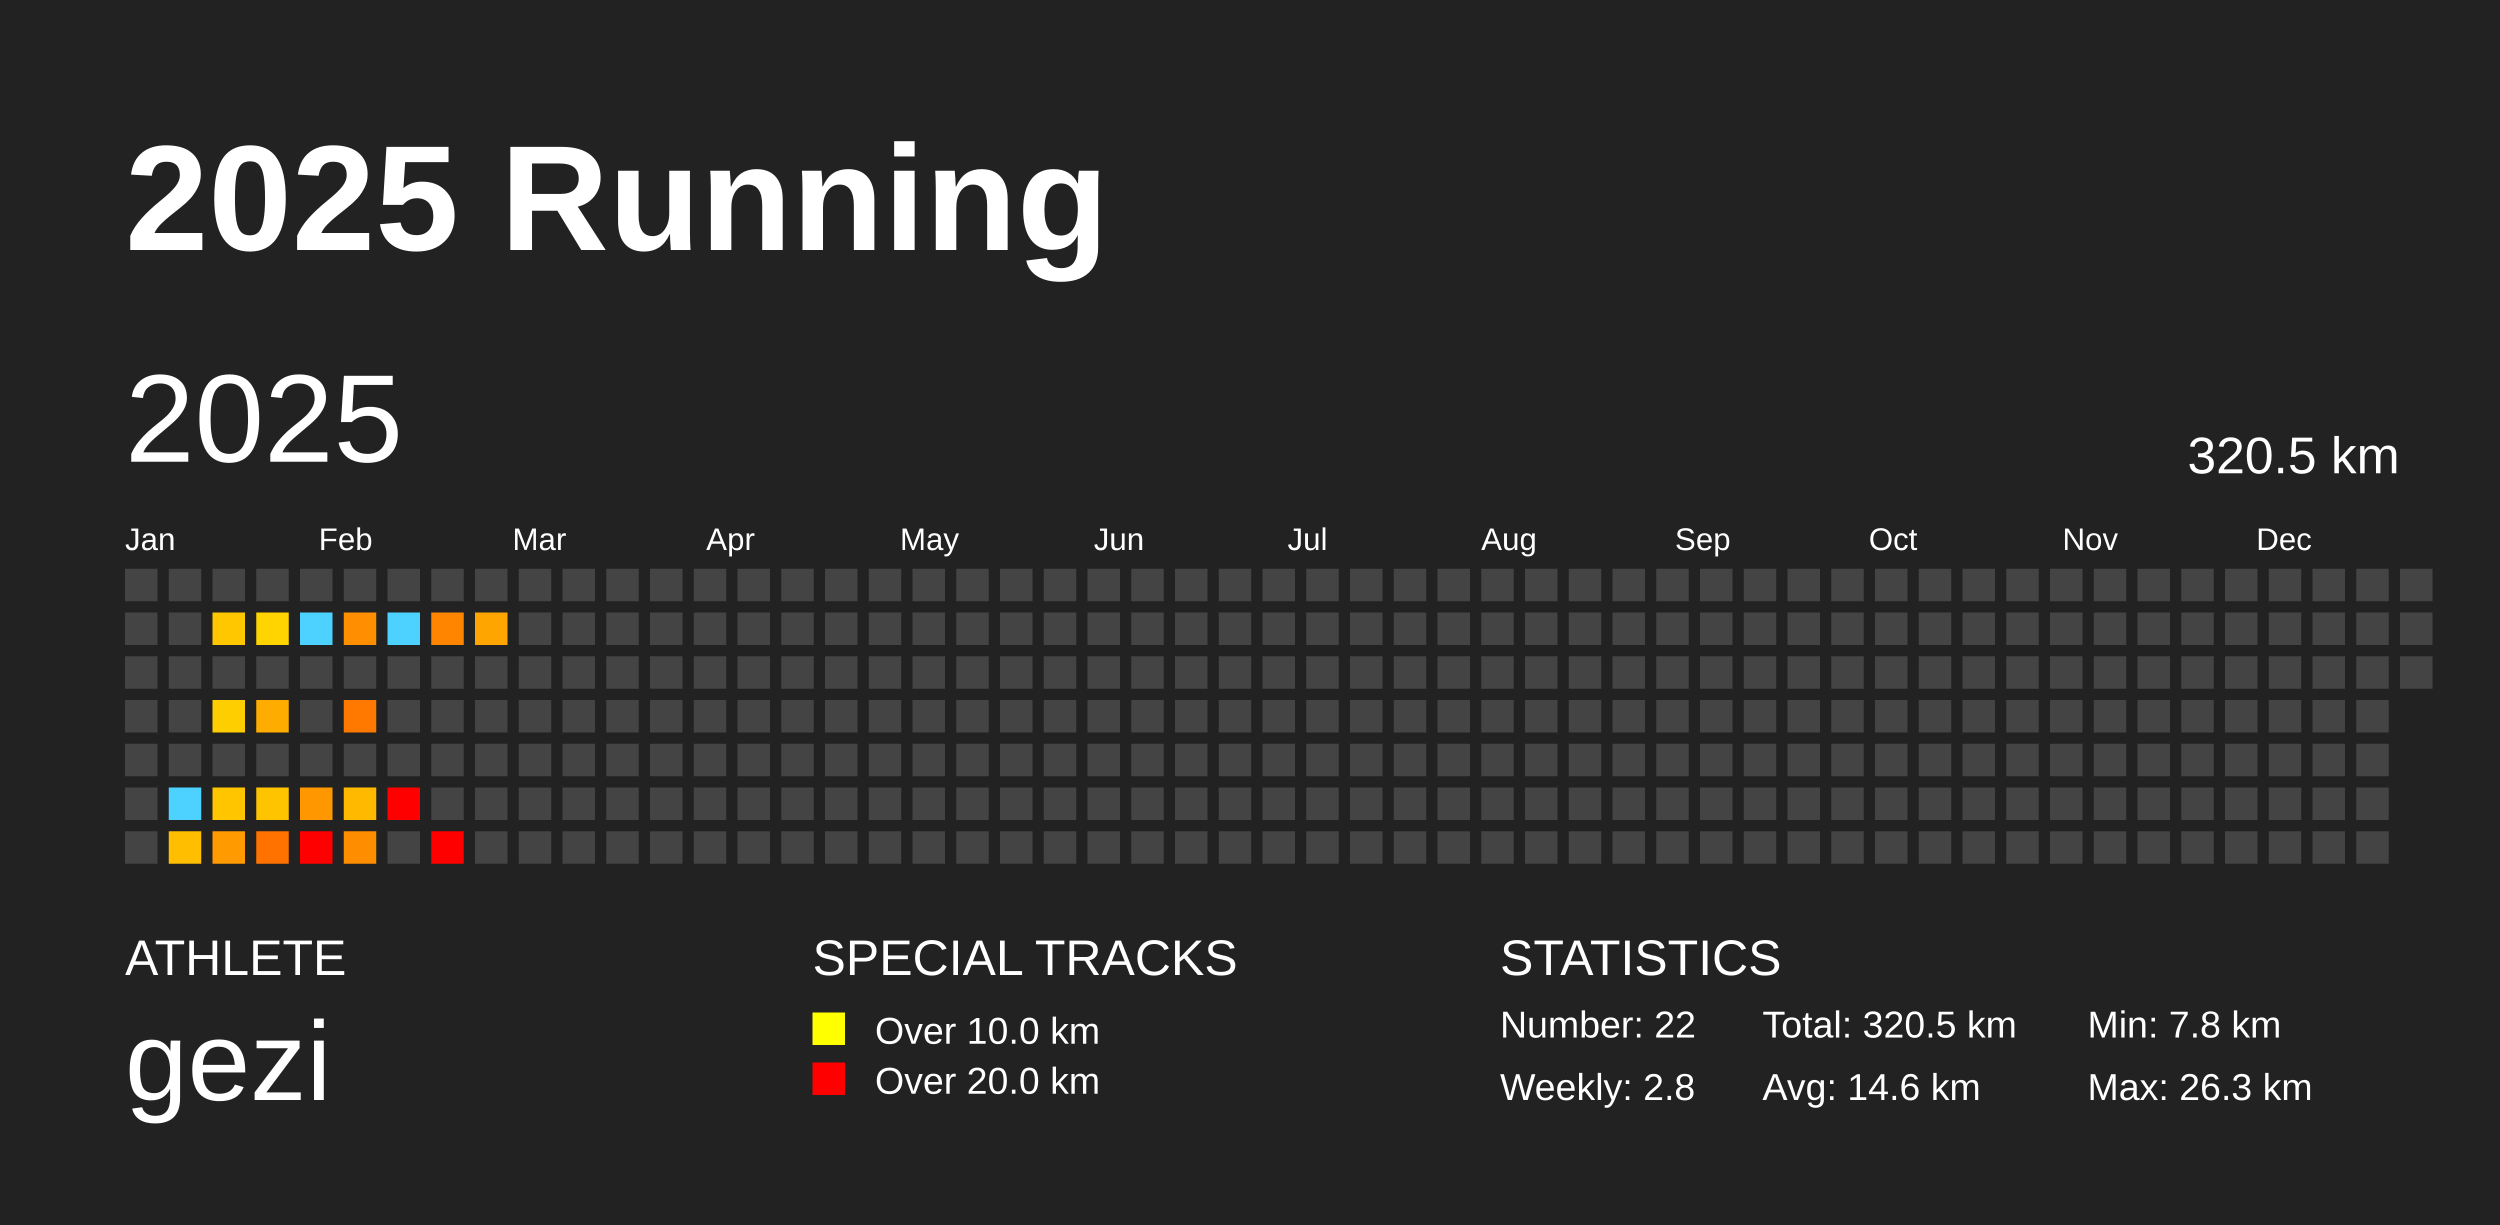
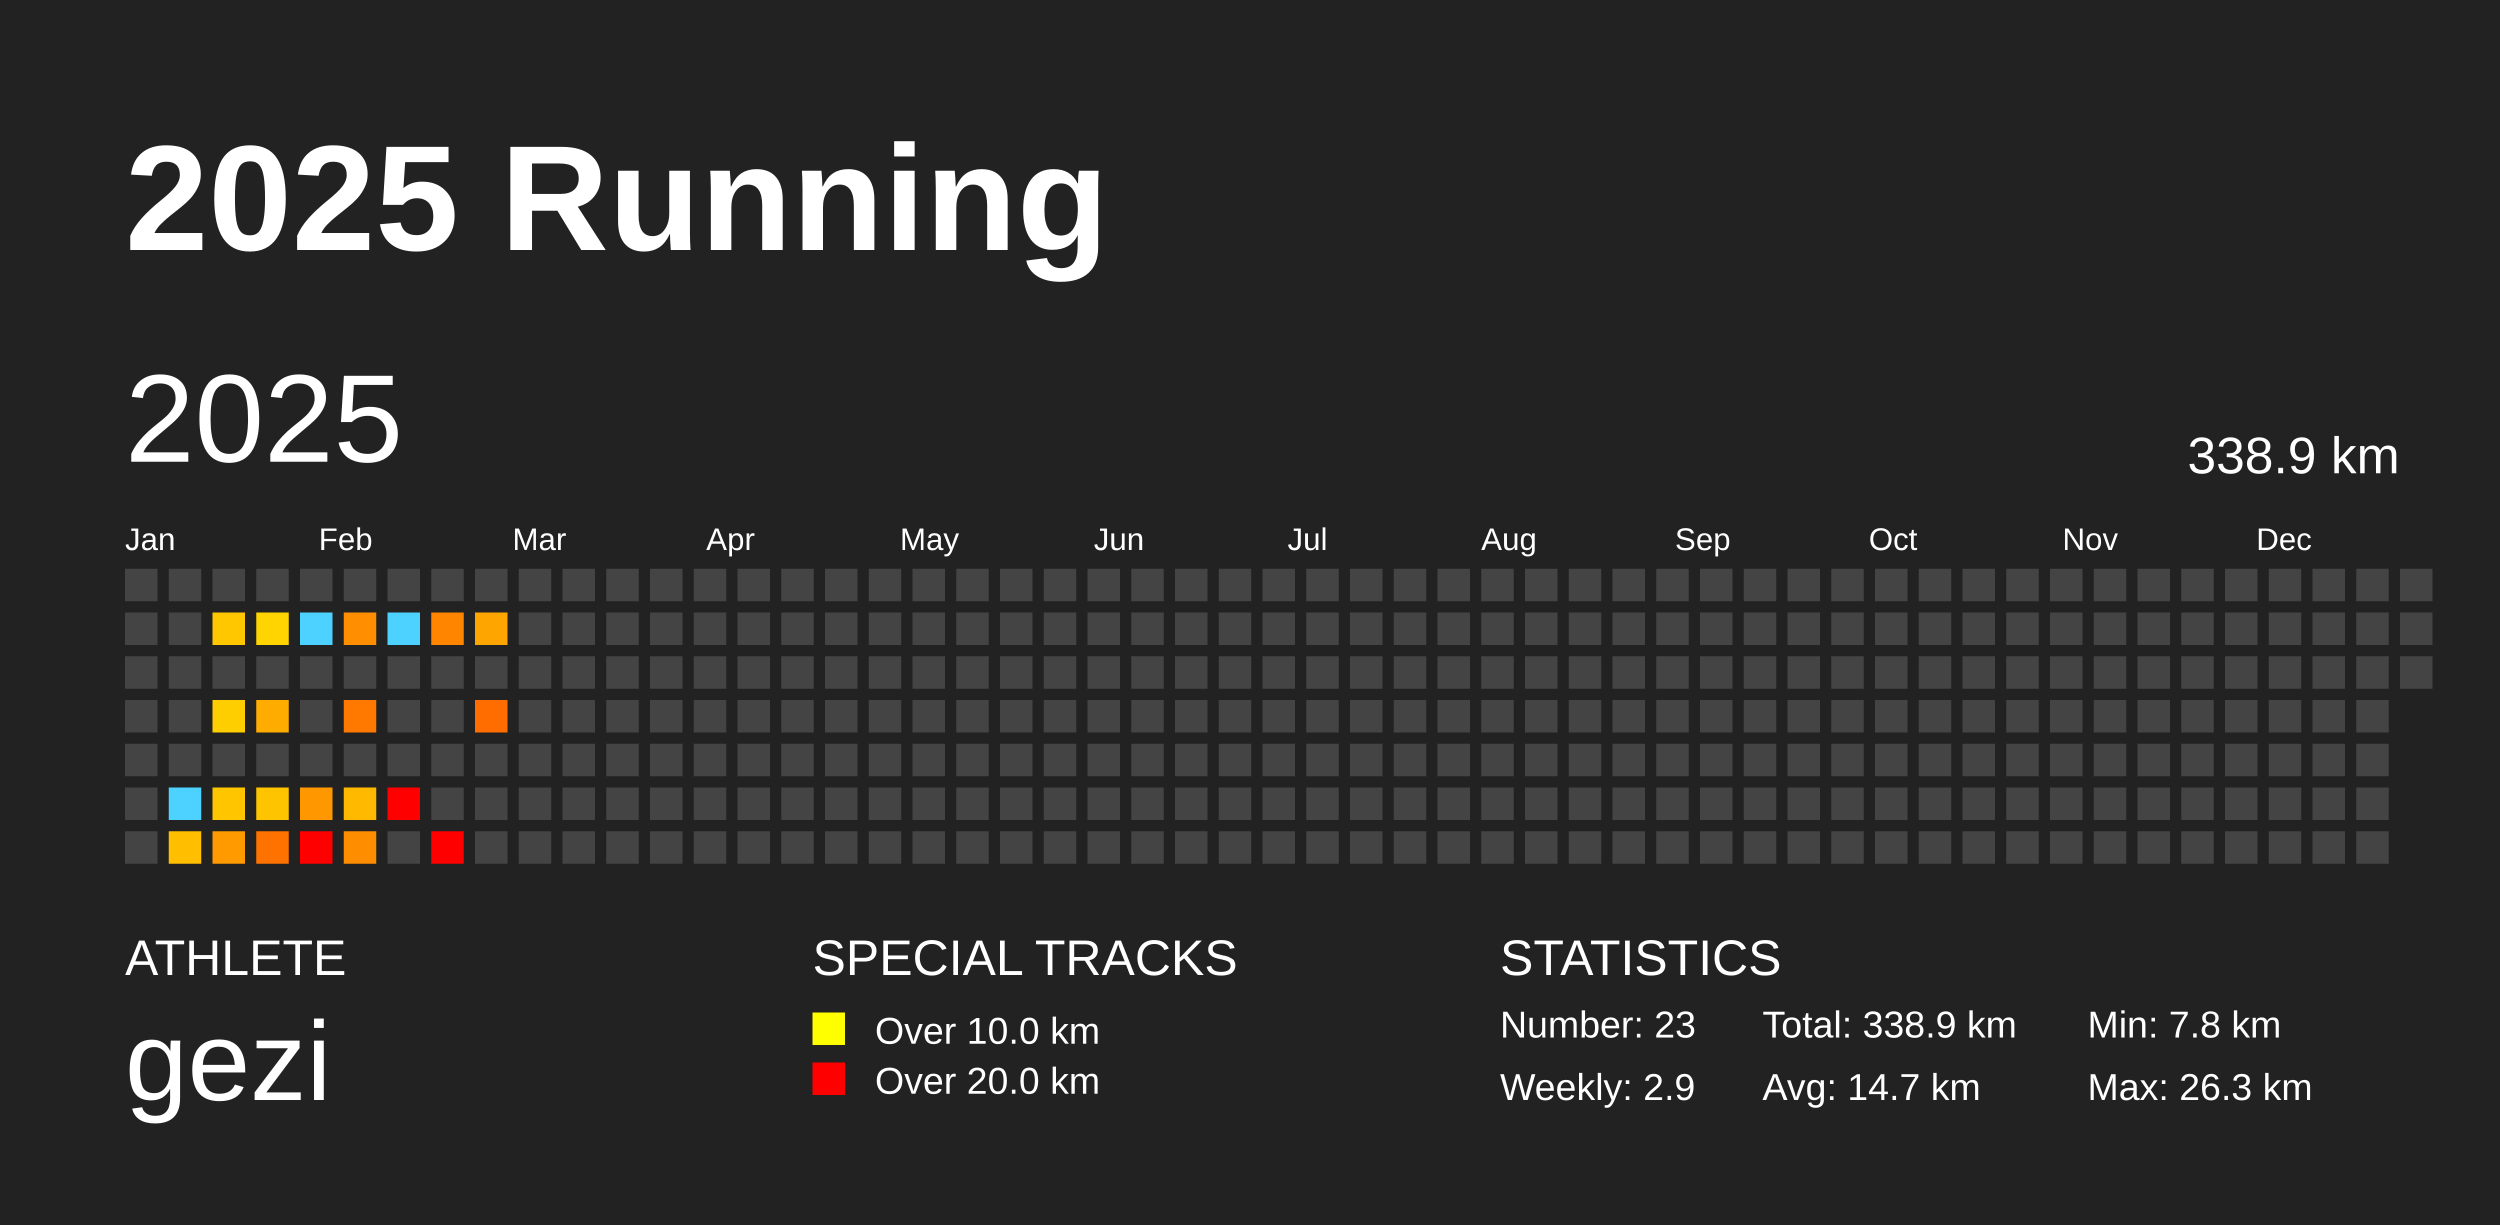
<svg xmlns="http://www.w3.org/2000/svg" baseProfile="full" height="98mm" version="1.1" viewBox="0,0,200,98" width="200mm">
  <defs />
  <rect fill="#222222" height="98" width="200" x="0" y="0" />
  <text fill="#FFFFFF" style="font-size:12px; font-family:Arial; font-weight:bold;" x="10" y="20">2025 Running</text>
  <text fill="#FFFFFF" style="font-size:4px; font-family:Arial" x="10" y="78">ATHLETE</text>
  <text fill="#FFFFFF" style="font-size:9px; font-family:Arial" x="10" y="88">gezi</text>
  <text fill="#FFFFFF" style="font-size:4px; font-family:Arial" x="65" y="78">SPECIAL TRACKS</text>
  <rect fill="yellow" height="2.6" width="2.6" x="65" y="81" />
  <text fill="#FFFFFF" style="font-size:3px; font-family:Arial" x="70" y="83.5">Over 10.0 km</text>
  <rect fill="red" height="2.6" width="2.6" x="65" y="85" />
  <text fill="#FFFFFF" style="font-size:3px; font-family:Arial" x="70" y="87.5">Over 20.0 km</text>
  <text fill="#FFFFFF" style="font-size:4px; font-family:Arial" x="120" y="78">STATISTICS</text>
-   <text fill="#FFFFFF" style="font-size:3px; font-family:Arial" x="120" y="83">Number: 22</text>
-   <text fill="#FFFFFF" style="font-size:3px; font-family:Arial" x="120" y="88">Weekly: 2.8</text>
-   <text fill="#FFFFFF" style="font-size:3px; font-family:Arial" x="141" y="83">Total: 320.5 km</text>
-   <text fill="#FFFFFF" style="font-size:3px; font-family:Arial" x="141" y="88">Avg: 14.6 km</text>
+   <text fill="#FFFFFF" style="font-size:3px; font-family:Arial" x="120" y="83">Number: 23</text>
+   <text fill="#FFFFFF" style="font-size:3px; font-family:Arial" x="120" y="88">Weekly: 2.9</text>
+   <text fill="#FFFFFF" style="font-size:3px; font-family:Arial" x="141" y="83">Total: 338.9 km</text>
+   <text fill="#FFFFFF" style="font-size:3px; font-family:Arial" x="141" y="88">Avg: 14.7 km</text>
  <text fill="#FFFFFF" style="font-size:3px; font-family:Arial" x="167" y="83">Min: 7.8 km</text>
  <text fill="#FFFFFF" style="font-size:3px; font-family:Arial" x="167" y="88">Max: 26.3 km</text>
  <text dominant-baseline="hanging" fill="#FFFFFF" style="font-size:10.0px; font-family:Arial;" x="10" y="30">2025</text>
-   <text dominant-baseline="hanging" fill="#FFFFFF" style="font-size:4.125px; font-family:Arial;" x="175" y="35">320.5 km</text>
+   <text dominant-baseline="hanging" fill="#FFFFFF" style="font-size:4.125px; font-family:Arial;" x="175" y="35">338.9 km</text>
  <text fill="#FFFFFF" style="font-size:2.5px; font-family:Arial" x="10.0" y="44">Jan</text>
  <text fill="#FFFFFF" style="font-size:2.5px; font-family:Arial" x="25.5" y="44">Feb</text>
  <text fill="#FFFFFF" style="font-size:2.5px; font-family:Arial" x="41.0" y="44">Mar</text>
  <text fill="#FFFFFF" style="font-size:2.5px; font-family:Arial" x="56.5" y="44">Apr</text>
  <text fill="#FFFFFF" style="font-size:2.5px; font-family:Arial" x="72.0" y="44">May</text>
  <text fill="#FFFFFF" style="font-size:2.5px; font-family:Arial" x="87.5" y="44">Jun</text>
  <text fill="#FFFFFF" style="font-size:2.5px; font-family:Arial" x="103.0" y="44">Jul</text>
  <text fill="#FFFFFF" style="font-size:2.5px; font-family:Arial" x="118.5" y="44">Aug</text>
  <text fill="#FFFFFF" style="font-size:2.5px; font-family:Arial" x="134.0" y="44">Sep</text>
  <text fill="#FFFFFF" style="font-size:2.5px; font-family:Arial" x="149.5" y="44">Oct</text>
  <text fill="#FFFFFF" style="font-size:2.5px; font-family:Arial" x="165.0" y="44">Nov</text>
  <text fill="#FFFFFF" style="font-size:2.5px; font-family:Arial" x="180.5" y="44">Dec</text>
  <rect fill="#444444" height="2.6" width="2.6" x="10.0" y="45.5" />
  <rect fill="#444444" height="2.6" width="2.6" x="10.0" y="49.0" />
  <rect fill="#444444" height="2.6" width="2.6" x="10.0" y="52.5" />
  <rect fill="#444444" height="2.6" width="2.6" x="10.0" y="56.0" />
  <rect fill="#444444" height="2.6" width="2.6" x="10.0" y="59.5" />
  <rect fill="#444444" height="2.6" width="2.6" x="10.0" y="63.0" />
  <rect fill="#444444" height="2.6" width="2.6" x="10.0" y="66.5" />
  <rect fill="#444444" height="2.6" width="2.6" x="13.5" y="45.5" />
  <rect fill="#444444" height="2.6" width="2.6" x="13.5" y="49.0" />
  <rect fill="#444444" height="2.6" width="2.6" x="13.5" y="52.5" />
  <rect fill="#444444" height="2.6" width="2.6" x="13.5" y="56.0" />
  <rect fill="#444444" height="2.6" width="2.6" x="13.5" y="59.5" />
  <rect fill="#4dd2ff" height="2.6" width="2.6" x="13.5" y="63.0" />
  <rect fill="#ffbe00" height="2.6" width="2.6" x="13.5" y="66.5" />
  <rect fill="#444444" height="2.6" width="2.6" x="17.0" y="45.5" />
  <rect fill="#ffc700" height="2.6" width="2.6" x="17.0" y="49.0" />
  <rect fill="#444444" height="2.6" width="2.6" x="17.0" y="52.5" />
  <rect fill="#ffce00" height="2.6" width="2.6" x="17.0" y="56.0" />
  <rect fill="#444444" height="2.6" width="2.6" x="17.0" y="59.5" />
  <rect fill="#ffc600" height="2.6" width="2.6" x="17.0" y="63.0" />
  <rect fill="#ff9a00" height="2.6" width="2.6" x="17.0" y="66.5" />
  <rect fill="#444444" height="2.6" width="2.6" x="20.5" y="45.5" />
  <rect fill="#ffd400" height="2.6" width="2.6" x="20.5" y="49.0" />
  <rect fill="#444444" height="2.6" width="2.6" x="20.5" y="52.5" />
  <rect fill="#ffac00" height="2.6" width="2.6" x="20.5" y="56.0" />
  <rect fill="#444444" height="2.6" width="2.6" x="20.5" y="59.5" />
  <rect fill="#ffc400" height="2.6" width="2.6" x="20.5" y="63.0" />
  <rect fill="#ff7200" height="2.6" width="2.6" x="20.5" y="66.5" />
  <rect fill="#444444" height="2.6" width="2.6" x="24.0" y="45.5" />
  <rect fill="#4dd2ff" height="2.6" width="2.6" x="24.0" y="49.0" />
  <rect fill="#444444" height="2.6" width="2.6" x="24.0" y="52.5" />
  <rect fill="#444444" height="2.6" width="2.6" x="24.0" y="56.0" />
  <rect fill="#444444" height="2.6" width="2.6" x="24.0" y="59.5" />
  <rect fill="#ff9800" height="2.6" width="2.6" x="24.0" y="63.0" />
  <rect fill="red" height="2.6" width="2.6" x="24.0" y="66.5" />
  <rect fill="#444444" height="2.6" width="2.6" x="27.5" y="45.5" />
  <rect fill="#ff8f00" height="2.6" width="2.6" x="27.5" y="49.0" />
  <rect fill="#444444" height="2.6" width="2.6" x="27.5" y="52.5" />
  <rect fill="#ff7900" height="2.6" width="2.6" x="27.5" y="56.0" />
  <rect fill="#444444" height="2.6" width="2.6" x="27.5" y="59.5" />
  <rect fill="#ffba00" height="2.6" width="2.6" x="27.5" y="63.0" />
  <rect fill="#ff8d00" height="2.6" width="2.6" x="27.5" y="66.5" />
  <rect fill="#444444" height="2.6" width="2.6" x="31.0" y="45.5" />
  <rect fill="#4dd2ff" height="2.6" width="2.6" x="31.0" y="49.0" />
  <rect fill="#444444" height="2.6" width="2.6" x="31.0" y="52.5" />
  <rect fill="#444444" height="2.6" width="2.6" x="31.0" y="56.0" />
  <rect fill="#444444" height="2.6" width="2.6" x="31.0" y="59.5" />
  <rect fill="red" height="2.6" width="2.6" x="31.0" y="63.0" />
  <rect fill="#444444" height="2.6" width="2.6" x="31.0" y="66.5" />
  <rect fill="#444444" height="2.6" width="2.6" x="34.5" y="45.5" />
  <rect fill="#ff8400" height="2.6" width="2.6" x="34.5" y="49.0" />
  <rect fill="#444444" height="2.6" width="2.6" x="34.5" y="52.5" />
  <rect fill="#444444" height="2.6" width="2.6" x="34.5" y="56.0" />
  <rect fill="#444444" height="2.6" width="2.6" x="34.5" y="59.5" />
  <rect fill="#444444" height="2.6" width="2.6" x="34.5" y="63.0" />
  <rect fill="red" height="2.6" width="2.6" x="34.5" y="66.5" />
  <rect fill="#444444" height="2.6" width="2.6" x="38.0" y="45.5" />
  <rect fill="#ffa500" height="2.6" width="2.6" x="38.0" y="49.0" />
  <rect fill="#444444" height="2.6" width="2.6" x="38.0" y="52.5" />
-   <rect fill="#444444" height="2.6" width="2.6" x="38.0" y="56.0" />
+   <rect fill="#ff6d00" height="2.6" width="2.6" x="38.0" y="56.0" />
  <rect fill="#444444" height="2.6" width="2.6" x="38.0" y="59.5" />
  <rect fill="#444444" height="2.6" width="2.6" x="38.0" y="63.0" />
  <rect fill="#444444" height="2.6" width="2.6" x="38.0" y="66.5" />
  <rect fill="#444444" height="2.6" width="2.6" x="41.5" y="45.5" />
  <rect fill="#444444" height="2.6" width="2.6" x="41.5" y="49.0" />
  <rect fill="#444444" height="2.6" width="2.6" x="41.5" y="52.5" />
  <rect fill="#444444" height="2.6" width="2.6" x="41.5" y="56.0" />
  <rect fill="#444444" height="2.6" width="2.6" x="41.5" y="59.5" />
  <rect fill="#444444" height="2.6" width="2.6" x="41.5" y="63.0" />
  <rect fill="#444444" height="2.6" width="2.6" x="41.5" y="66.5" />
  <rect fill="#444444" height="2.6" width="2.6" x="45.0" y="45.5" />
  <rect fill="#444444" height="2.6" width="2.6" x="45.0" y="49.0" />
  <rect fill="#444444" height="2.6" width="2.6" x="45.0" y="52.5" />
  <rect fill="#444444" height="2.6" width="2.6" x="45.0" y="56.0" />
  <rect fill="#444444" height="2.6" width="2.6" x="45.0" y="59.5" />
  <rect fill="#444444" height="2.6" width="2.6" x="45.0" y="63.0" />
  <rect fill="#444444" height="2.6" width="2.6" x="45.0" y="66.5" />
  <rect fill="#444444" height="2.6" width="2.6" x="48.5" y="45.5" />
  <rect fill="#444444" height="2.6" width="2.6" x="48.5" y="49.0" />
  <rect fill="#444444" height="2.6" width="2.6" x="48.5" y="52.5" />
  <rect fill="#444444" height="2.6" width="2.6" x="48.5" y="56.0" />
  <rect fill="#444444" height="2.6" width="2.6" x="48.5" y="59.5" />
  <rect fill="#444444" height="2.6" width="2.6" x="48.5" y="63.0" />
  <rect fill="#444444" height="2.6" width="2.6" x="48.5" y="66.5" />
  <rect fill="#444444" height="2.6" width="2.6" x="52.0" y="45.5" />
  <rect fill="#444444" height="2.6" width="2.6" x="52.0" y="49.0" />
  <rect fill="#444444" height="2.6" width="2.6" x="52.0" y="52.5" />
  <rect fill="#444444" height="2.6" width="2.6" x="52.0" y="56.0" />
  <rect fill="#444444" height="2.6" width="2.6" x="52.0" y="59.5" />
  <rect fill="#444444" height="2.6" width="2.6" x="52.0" y="63.0" />
  <rect fill="#444444" height="2.6" width="2.6" x="52.0" y="66.5" />
  <rect fill="#444444" height="2.6" width="2.6" x="55.5" y="45.5" />
  <rect fill="#444444" height="2.6" width="2.6" x="55.5" y="49.0" />
  <rect fill="#444444" height="2.6" width="2.6" x="55.5" y="52.5" />
  <rect fill="#444444" height="2.6" width="2.6" x="55.5" y="56.0" />
  <rect fill="#444444" height="2.6" width="2.6" x="55.5" y="59.5" />
  <rect fill="#444444" height="2.6" width="2.6" x="55.5" y="63.0" />
  <rect fill="#444444" height="2.6" width="2.6" x="55.5" y="66.5" />
  <rect fill="#444444" height="2.6" width="2.6" x="59.0" y="45.5" />
  <rect fill="#444444" height="2.6" width="2.6" x="59.0" y="49.0" />
  <rect fill="#444444" height="2.6" width="2.6" x="59.0" y="52.5" />
  <rect fill="#444444" height="2.6" width="2.6" x="59.0" y="56.0" />
  <rect fill="#444444" height="2.6" width="2.6" x="59.0" y="59.5" />
  <rect fill="#444444" height="2.6" width="2.6" x="59.0" y="63.0" />
  <rect fill="#444444" height="2.6" width="2.6" x="59.0" y="66.5" />
  <rect fill="#444444" height="2.6" width="2.6" x="62.5" y="45.5" />
  <rect fill="#444444" height="2.6" width="2.6" x="62.5" y="49.0" />
  <rect fill="#444444" height="2.6" width="2.6" x="62.5" y="52.5" />
  <rect fill="#444444" height="2.6" width="2.6" x="62.5" y="56.0" />
  <rect fill="#444444" height="2.6" width="2.6" x="62.5" y="59.5" />
  <rect fill="#444444" height="2.6" width="2.6" x="62.5" y="63.0" />
  <rect fill="#444444" height="2.6" width="2.6" x="62.5" y="66.5" />
  <rect fill="#444444" height="2.6" width="2.6" x="66.0" y="45.5" />
  <rect fill="#444444" height="2.6" width="2.6" x="66.0" y="49.0" />
  <rect fill="#444444" height="2.6" width="2.6" x="66.0" y="52.5" />
  <rect fill="#444444" height="2.6" width="2.6" x="66.0" y="56.0" />
  <rect fill="#444444" height="2.6" width="2.6" x="66.0" y="59.5" />
  <rect fill="#444444" height="2.6" width="2.6" x="66.0" y="63.0" />
  <rect fill="#444444" height="2.6" width="2.6" x="66.0" y="66.5" />
  <rect fill="#444444" height="2.6" width="2.6" x="69.5" y="45.5" />
  <rect fill="#444444" height="2.6" width="2.6" x="69.5" y="49.0" />
  <rect fill="#444444" height="2.6" width="2.6" x="69.5" y="52.5" />
  <rect fill="#444444" height="2.6" width="2.6" x="69.5" y="56.0" />
  <rect fill="#444444" height="2.6" width="2.6" x="69.5" y="59.5" />
  <rect fill="#444444" height="2.6" width="2.6" x="69.5" y="63.0" />
  <rect fill="#444444" height="2.6" width="2.6" x="69.5" y="66.5" />
  <rect fill="#444444" height="2.6" width="2.6" x="73.0" y="45.5" />
  <rect fill="#444444" height="2.6" width="2.6" x="73.0" y="49.0" />
  <rect fill="#444444" height="2.6" width="2.6" x="73.0" y="52.5" />
  <rect fill="#444444" height="2.6" width="2.6" x="73.0" y="56.0" />
  <rect fill="#444444" height="2.6" width="2.6" x="73.0" y="59.5" />
  <rect fill="#444444" height="2.6" width="2.6" x="73.0" y="63.0" />
  <rect fill="#444444" height="2.6" width="2.6" x="73.0" y="66.5" />
  <rect fill="#444444" height="2.6" width="2.6" x="76.5" y="45.5" />
  <rect fill="#444444" height="2.6" width="2.6" x="76.5" y="49.0" />
  <rect fill="#444444" height="2.6" width="2.6" x="76.5" y="52.5" />
  <rect fill="#444444" height="2.6" width="2.6" x="76.5" y="56.0" />
  <rect fill="#444444" height="2.6" width="2.6" x="76.5" y="59.5" />
  <rect fill="#444444" height="2.6" width="2.6" x="76.5" y="63.0" />
  <rect fill="#444444" height="2.6" width="2.6" x="76.5" y="66.5" />
  <rect fill="#444444" height="2.6" width="2.6" x="80.0" y="45.5" />
  <rect fill="#444444" height="2.6" width="2.6" x="80.0" y="49.0" />
  <rect fill="#444444" height="2.6" width="2.6" x="80.0" y="52.5" />
  <rect fill="#444444" height="2.6" width="2.6" x="80.0" y="56.0" />
  <rect fill="#444444" height="2.6" width="2.6" x="80.0" y="59.5" />
  <rect fill="#444444" height="2.6" width="2.6" x="80.0" y="63.0" />
  <rect fill="#444444" height="2.6" width="2.6" x="80.0" y="66.5" />
  <rect fill="#444444" height="2.6" width="2.6" x="83.5" y="45.5" />
  <rect fill="#444444" height="2.6" width="2.6" x="83.5" y="49.0" />
  <rect fill="#444444" height="2.6" width="2.6" x="83.5" y="52.5" />
  <rect fill="#444444" height="2.6" width="2.6" x="83.5" y="56.0" />
  <rect fill="#444444" height="2.6" width="2.6" x="83.5" y="59.5" />
  <rect fill="#444444" height="2.6" width="2.6" x="83.5" y="63.0" />
  <rect fill="#444444" height="2.6" width="2.6" x="83.5" y="66.5" />
  <rect fill="#444444" height="2.6" width="2.6" x="87.0" y="45.5" />
  <rect fill="#444444" height="2.6" width="2.6" x="87.0" y="49.0" />
  <rect fill="#444444" height="2.6" width="2.6" x="87.0" y="52.5" />
  <rect fill="#444444" height="2.6" width="2.6" x="87.0" y="56.0" />
  <rect fill="#444444" height="2.6" width="2.6" x="87.0" y="59.5" />
  <rect fill="#444444" height="2.6" width="2.6" x="87.0" y="63.0" />
  <rect fill="#444444" height="2.6" width="2.6" x="87.0" y="66.5" />
  <rect fill="#444444" height="2.6" width="2.6" x="90.5" y="45.5" />
  <rect fill="#444444" height="2.6" width="2.6" x="90.5" y="49.0" />
  <rect fill="#444444" height="2.6" width="2.6" x="90.5" y="52.5" />
  <rect fill="#444444" height="2.6" width="2.6" x="90.5" y="56.0" />
  <rect fill="#444444" height="2.6" width="2.6" x="90.5" y="59.5" />
  <rect fill="#444444" height="2.6" width="2.6" x="90.5" y="63.0" />
  <rect fill="#444444" height="2.6" width="2.6" x="90.5" y="66.5" />
  <rect fill="#444444" height="2.6" width="2.6" x="94.0" y="45.5" />
  <rect fill="#444444" height="2.6" width="2.6" x="94.0" y="49.0" />
  <rect fill="#444444" height="2.6" width="2.6" x="94.0" y="52.5" />
  <rect fill="#444444" height="2.6" width="2.6" x="94.0" y="56.0" />
  <rect fill="#444444" height="2.6" width="2.6" x="94.0" y="59.5" />
  <rect fill="#444444" height="2.6" width="2.6" x="94.0" y="63.0" />
  <rect fill="#444444" height="2.6" width="2.6" x="94.0" y="66.5" />
  <rect fill="#444444" height="2.6" width="2.6" x="97.5" y="45.5" />
  <rect fill="#444444" height="2.6" width="2.6" x="97.5" y="49.0" />
  <rect fill="#444444" height="2.6" width="2.6" x="97.5" y="52.5" />
  <rect fill="#444444" height="2.6" width="2.6" x="97.5" y="56.0" />
  <rect fill="#444444" height="2.6" width="2.6" x="97.5" y="59.5" />
  <rect fill="#444444" height="2.6" width="2.6" x="97.5" y="63.0" />
  <rect fill="#444444" height="2.6" width="2.6" x="97.5" y="66.5" />
  <rect fill="#444444" height="2.6" width="2.6" x="101.0" y="45.5" />
  <rect fill="#444444" height="2.6" width="2.6" x="101.0" y="49.0" />
  <rect fill="#444444" height="2.6" width="2.6" x="101.0" y="52.5" />
  <rect fill="#444444" height="2.6" width="2.6" x="101.0" y="56.0" />
  <rect fill="#444444" height="2.6" width="2.6" x="101.0" y="59.5" />
  <rect fill="#444444" height="2.6" width="2.6" x="101.0" y="63.0" />
  <rect fill="#444444" height="2.6" width="2.6" x="101.0" y="66.5" />
  <rect fill="#444444" height="2.6" width="2.6" x="104.5" y="45.5" />
  <rect fill="#444444" height="2.6" width="2.6" x="104.5" y="49.0" />
  <rect fill="#444444" height="2.6" width="2.6" x="104.5" y="52.5" />
  <rect fill="#444444" height="2.6" width="2.6" x="104.5" y="56.0" />
  <rect fill="#444444" height="2.6" width="2.6" x="104.5" y="59.5" />
  <rect fill="#444444" height="2.6" width="2.6" x="104.5" y="63.0" />
  <rect fill="#444444" height="2.6" width="2.6" x="104.5" y="66.5" />
  <rect fill="#444444" height="2.6" width="2.6" x="108.0" y="45.5" />
  <rect fill="#444444" height="2.6" width="2.6" x="108.0" y="49.0" />
  <rect fill="#444444" height="2.6" width="2.6" x="108.0" y="52.5" />
  <rect fill="#444444" height="2.6" width="2.6" x="108.0" y="56.0" />
  <rect fill="#444444" height="2.6" width="2.6" x="108.0" y="59.5" />
  <rect fill="#444444" height="2.6" width="2.6" x="108.0" y="63.0" />
  <rect fill="#444444" height="2.6" width="2.6" x="108.0" y="66.5" />
  <rect fill="#444444" height="2.6" width="2.6" x="111.5" y="45.5" />
  <rect fill="#444444" height="2.6" width="2.6" x="111.5" y="49.0" />
  <rect fill="#444444" height="2.6" width="2.6" x="111.5" y="52.5" />
  <rect fill="#444444" height="2.6" width="2.6" x="111.5" y="56.0" />
  <rect fill="#444444" height="2.6" width="2.6" x="111.5" y="59.5" />
  <rect fill="#444444" height="2.6" width="2.6" x="111.5" y="63.0" />
  <rect fill="#444444" height="2.6" width="2.6" x="111.5" y="66.5" />
  <rect fill="#444444" height="2.6" width="2.6" x="115.0" y="45.5" />
  <rect fill="#444444" height="2.6" width="2.6" x="115.0" y="49.0" />
  <rect fill="#444444" height="2.6" width="2.6" x="115.0" y="52.5" />
  <rect fill="#444444" height="2.6" width="2.6" x="115.0" y="56.0" />
  <rect fill="#444444" height="2.6" width="2.6" x="115.0" y="59.5" />
  <rect fill="#444444" height="2.6" width="2.6" x="115.0" y="63.0" />
  <rect fill="#444444" height="2.6" width="2.6" x="115.0" y="66.5" />
  <rect fill="#444444" height="2.6" width="2.6" x="118.5" y="45.5" />
  <rect fill="#444444" height="2.6" width="2.6" x="118.5" y="49.0" />
  <rect fill="#444444" height="2.6" width="2.6" x="118.5" y="52.5" />
  <rect fill="#444444" height="2.6" width="2.6" x="118.5" y="56.0" />
  <rect fill="#444444" height="2.6" width="2.6" x="118.5" y="59.5" />
  <rect fill="#444444" height="2.6" width="2.6" x="118.5" y="63.0" />
  <rect fill="#444444" height="2.6" width="2.6" x="118.5" y="66.5" />
  <rect fill="#444444" height="2.6" width="2.6" x="122.0" y="45.5" />
  <rect fill="#444444" height="2.6" width="2.6" x="122.0" y="49.0" />
  <rect fill="#444444" height="2.6" width="2.6" x="122.0" y="52.5" />
  <rect fill="#444444" height="2.6" width="2.6" x="122.0" y="56.0" />
  <rect fill="#444444" height="2.6" width="2.6" x="122.0" y="59.5" />
  <rect fill="#444444" height="2.6" width="2.6" x="122.0" y="63.0" />
  <rect fill="#444444" height="2.6" width="2.6" x="122.0" y="66.5" />
  <rect fill="#444444" height="2.6" width="2.6" x="125.5" y="45.5" />
  <rect fill="#444444" height="2.6" width="2.6" x="125.5" y="49.0" />
  <rect fill="#444444" height="2.6" width="2.6" x="125.5" y="52.5" />
  <rect fill="#444444" height="2.6" width="2.6" x="125.5" y="56.0" />
  <rect fill="#444444" height="2.6" width="2.6" x="125.5" y="59.5" />
  <rect fill="#444444" height="2.6" width="2.6" x="125.5" y="63.0" />
  <rect fill="#444444" height="2.6" width="2.6" x="125.5" y="66.5" />
  <rect fill="#444444" height="2.6" width="2.6" x="129.0" y="45.5" />
  <rect fill="#444444" height="2.6" width="2.6" x="129.0" y="49.0" />
  <rect fill="#444444" height="2.6" width="2.6" x="129.0" y="52.5" />
  <rect fill="#444444" height="2.6" width="2.6" x="129.0" y="56.0" />
  <rect fill="#444444" height="2.6" width="2.6" x="129.0" y="59.5" />
  <rect fill="#444444" height="2.6" width="2.6" x="129.0" y="63.0" />
  <rect fill="#444444" height="2.6" width="2.6" x="129.0" y="66.5" />
  <rect fill="#444444" height="2.6" width="2.6" x="132.5" y="45.5" />
  <rect fill="#444444" height="2.6" width="2.6" x="132.5" y="49.0" />
  <rect fill="#444444" height="2.6" width="2.6" x="132.5" y="52.5" />
  <rect fill="#444444" height="2.6" width="2.6" x="132.5" y="56.0" />
  <rect fill="#444444" height="2.6" width="2.6" x="132.5" y="59.5" />
  <rect fill="#444444" height="2.6" width="2.6" x="132.5" y="63.0" />
  <rect fill="#444444" height="2.6" width="2.6" x="132.5" y="66.5" />
  <rect fill="#444444" height="2.6" width="2.6" x="136.0" y="45.5" />
  <rect fill="#444444" height="2.6" width="2.6" x="136.0" y="49.0" />
  <rect fill="#444444" height="2.6" width="2.6" x="136.0" y="52.5" />
  <rect fill="#444444" height="2.6" width="2.6" x="136.0" y="56.0" />
  <rect fill="#444444" height="2.6" width="2.6" x="136.0" y="59.5" />
  <rect fill="#444444" height="2.6" width="2.6" x="136.0" y="63.0" />
  <rect fill="#444444" height="2.6" width="2.6" x="136.0" y="66.5" />
  <rect fill="#444444" height="2.6" width="2.6" x="139.5" y="45.5" />
  <rect fill="#444444" height="2.6" width="2.6" x="139.5" y="49.0" />
  <rect fill="#444444" height="2.6" width="2.6" x="139.5" y="52.5" />
  <rect fill="#444444" height="2.6" width="2.6" x="139.5" y="56.0" />
  <rect fill="#444444" height="2.6" width="2.6" x="139.5" y="59.5" />
  <rect fill="#444444" height="2.6" width="2.6" x="139.5" y="63.0" />
  <rect fill="#444444" height="2.6" width="2.6" x="139.5" y="66.5" />
  <rect fill="#444444" height="2.6" width="2.6" x="143.0" y="45.5" />
  <rect fill="#444444" height="2.6" width="2.6" x="143.0" y="49.0" />
  <rect fill="#444444" height="2.6" width="2.6" x="143.0" y="52.5" />
  <rect fill="#444444" height="2.6" width="2.6" x="143.0" y="56.0" />
  <rect fill="#444444" height="2.6" width="2.6" x="143.0" y="59.5" />
  <rect fill="#444444" height="2.6" width="2.6" x="143.0" y="63.0" />
  <rect fill="#444444" height="2.6" width="2.6" x="143.0" y="66.5" />
  <rect fill="#444444" height="2.6" width="2.6" x="146.5" y="45.5" />
  <rect fill="#444444" height="2.6" width="2.6" x="146.5" y="49.0" />
  <rect fill="#444444" height="2.6" width="2.6" x="146.5" y="52.5" />
  <rect fill="#444444" height="2.6" width="2.6" x="146.5" y="56.0" />
  <rect fill="#444444" height="2.6" width="2.6" x="146.5" y="59.5" />
  <rect fill="#444444" height="2.6" width="2.6" x="146.5" y="63.0" />
  <rect fill="#444444" height="2.6" width="2.6" x="146.5" y="66.5" />
  <rect fill="#444444" height="2.6" width="2.6" x="150.0" y="45.5" />
  <rect fill="#444444" height="2.6" width="2.6" x="150.0" y="49.0" />
  <rect fill="#444444" height="2.6" width="2.6" x="150.0" y="52.5" />
  <rect fill="#444444" height="2.6" width="2.6" x="150.0" y="56.0" />
  <rect fill="#444444" height="2.6" width="2.6" x="150.0" y="59.5" />
  <rect fill="#444444" height="2.6" width="2.6" x="150.0" y="63.0" />
  <rect fill="#444444" height="2.6" width="2.6" x="150.0" y="66.5" />
  <rect fill="#444444" height="2.6" width="2.6" x="153.5" y="45.5" />
  <rect fill="#444444" height="2.6" width="2.6" x="153.5" y="49.0" />
  <rect fill="#444444" height="2.6" width="2.6" x="153.5" y="52.5" />
  <rect fill="#444444" height="2.6" width="2.6" x="153.5" y="56.0" />
  <rect fill="#444444" height="2.6" width="2.6" x="153.5" y="59.5" />
  <rect fill="#444444" height="2.6" width="2.6" x="153.5" y="63.0" />
  <rect fill="#444444" height="2.6" width="2.6" x="153.5" y="66.5" />
  <rect fill="#444444" height="2.6" width="2.6" x="157.0" y="45.5" />
  <rect fill="#444444" height="2.6" width="2.6" x="157.0" y="49.0" />
  <rect fill="#444444" height="2.6" width="2.6" x="157.0" y="52.5" />
  <rect fill="#444444" height="2.6" width="2.6" x="157.0" y="56.0" />
  <rect fill="#444444" height="2.6" width="2.6" x="157.0" y="59.5" />
  <rect fill="#444444" height="2.6" width="2.6" x="157.0" y="63.0" />
  <rect fill="#444444" height="2.6" width="2.6" x="157.0" y="66.5" />
  <rect fill="#444444" height="2.6" width="2.6" x="160.5" y="45.5" />
  <rect fill="#444444" height="2.6" width="2.6" x="160.5" y="49.0" />
  <rect fill="#444444" height="2.6" width="2.6" x="160.5" y="52.5" />
  <rect fill="#444444" height="2.6" width="2.6" x="160.5" y="56.0" />
  <rect fill="#444444" height="2.6" width="2.6" x="160.5" y="59.5" />
  <rect fill="#444444" height="2.6" width="2.6" x="160.5" y="63.0" />
  <rect fill="#444444" height="2.6" width="2.6" x="160.5" y="66.5" />
  <rect fill="#444444" height="2.6" width="2.6" x="164.0" y="45.5" />
  <rect fill="#444444" height="2.6" width="2.6" x="164.0" y="49.0" />
  <rect fill="#444444" height="2.6" width="2.6" x="164.0" y="52.5" />
  <rect fill="#444444" height="2.6" width="2.6" x="164.0" y="56.0" />
  <rect fill="#444444" height="2.6" width="2.6" x="164.0" y="59.5" />
  <rect fill="#444444" height="2.6" width="2.6" x="164.0" y="63.0" />
  <rect fill="#444444" height="2.6" width="2.6" x="164.0" y="66.5" />
  <rect fill="#444444" height="2.6" width="2.6" x="167.5" y="45.5" />
  <rect fill="#444444" height="2.6" width="2.6" x="167.5" y="49.0" />
  <rect fill="#444444" height="2.6" width="2.6" x="167.5" y="52.5" />
  <rect fill="#444444" height="2.6" width="2.6" x="167.5" y="56.0" />
  <rect fill="#444444" height="2.6" width="2.6" x="167.5" y="59.5" />
  <rect fill="#444444" height="2.6" width="2.6" x="167.5" y="63.0" />
  <rect fill="#444444" height="2.6" width="2.6" x="167.5" y="66.5" />
  <rect fill="#444444" height="2.6" width="2.6" x="171.0" y="45.5" />
  <rect fill="#444444" height="2.6" width="2.6" x="171.0" y="49.0" />
  <rect fill="#444444" height="2.6" width="2.6" x="171.0" y="52.5" />
  <rect fill="#444444" height="2.6" width="2.6" x="171.0" y="56.0" />
  <rect fill="#444444" height="2.6" width="2.6" x="171.0" y="59.5" />
  <rect fill="#444444" height="2.6" width="2.6" x="171.0" y="63.0" />
  <rect fill="#444444" height="2.6" width="2.6" x="171.0" y="66.5" />
  <rect fill="#444444" height="2.6" width="2.6" x="174.5" y="45.5" />
  <rect fill="#444444" height="2.6" width="2.6" x="174.5" y="49.0" />
  <rect fill="#444444" height="2.6" width="2.6" x="174.5" y="52.5" />
  <rect fill="#444444" height="2.6" width="2.6" x="174.5" y="56.0" />
  <rect fill="#444444" height="2.6" width="2.6" x="174.5" y="59.5" />
  <rect fill="#444444" height="2.6" width="2.6" x="174.5" y="63.0" />
  <rect fill="#444444" height="2.6" width="2.6" x="174.5" y="66.5" />
  <rect fill="#444444" height="2.6" width="2.6" x="178.0" y="45.5" />
  <rect fill="#444444" height="2.6" width="2.6" x="178.0" y="49.0" />
  <rect fill="#444444" height="2.6" width="2.6" x="178.0" y="52.5" />
  <rect fill="#444444" height="2.6" width="2.6" x="178.0" y="56.0" />
  <rect fill="#444444" height="2.6" width="2.6" x="178.0" y="59.5" />
  <rect fill="#444444" height="2.6" width="2.6" x="178.0" y="63.0" />
  <rect fill="#444444" height="2.6" width="2.6" x="178.0" y="66.5" />
  <rect fill="#444444" height="2.6" width="2.6" x="181.5" y="45.5" />
  <rect fill="#444444" height="2.6" width="2.6" x="181.5" y="49.0" />
  <rect fill="#444444" height="2.6" width="2.6" x="181.5" y="52.5" />
  <rect fill="#444444" height="2.6" width="2.6" x="181.5" y="56.0" />
  <rect fill="#444444" height="2.6" width="2.6" x="181.5" y="59.5" />
  <rect fill="#444444" height="2.6" width="2.6" x="181.5" y="63.0" />
  <rect fill="#444444" height="2.6" width="2.6" x="181.5" y="66.5" />
  <rect fill="#444444" height="2.6" width="2.6" x="185.0" y="45.5" />
  <rect fill="#444444" height="2.6" width="2.6" x="185.0" y="49.0" />
  <rect fill="#444444" height="2.6" width="2.6" x="185.0" y="52.5" />
  <rect fill="#444444" height="2.6" width="2.6" x="185.0" y="56.0" />
  <rect fill="#444444" height="2.6" width="2.6" x="185.0" y="59.5" />
  <rect fill="#444444" height="2.6" width="2.6" x="185.0" y="63.0" />
  <rect fill="#444444" height="2.6" width="2.6" x="185.0" y="66.5" />
  <rect fill="#444444" height="2.6" width="2.6" x="188.5" y="45.5" />
  <rect fill="#444444" height="2.6" width="2.6" x="188.5" y="49.0" />
  <rect fill="#444444" height="2.6" width="2.6" x="188.5" y="52.5" />
  <rect fill="#444444" height="2.6" width="2.6" x="188.5" y="56.0" />
  <rect fill="#444444" height="2.6" width="2.6" x="188.5" y="59.5" />
  <rect fill="#444444" height="2.6" width="2.6" x="188.5" y="63.0" />
  <rect fill="#444444" height="2.6" width="2.6" x="188.5" y="66.5" />
  <rect fill="#444444" height="2.6" width="2.6" x="192.0" y="45.5" />
  <rect fill="#444444" height="2.6" width="2.6" x="192.0" y="49.0" />
  <rect fill="#444444" height="2.6" width="2.6" x="192.0" y="52.5" />
</svg>
